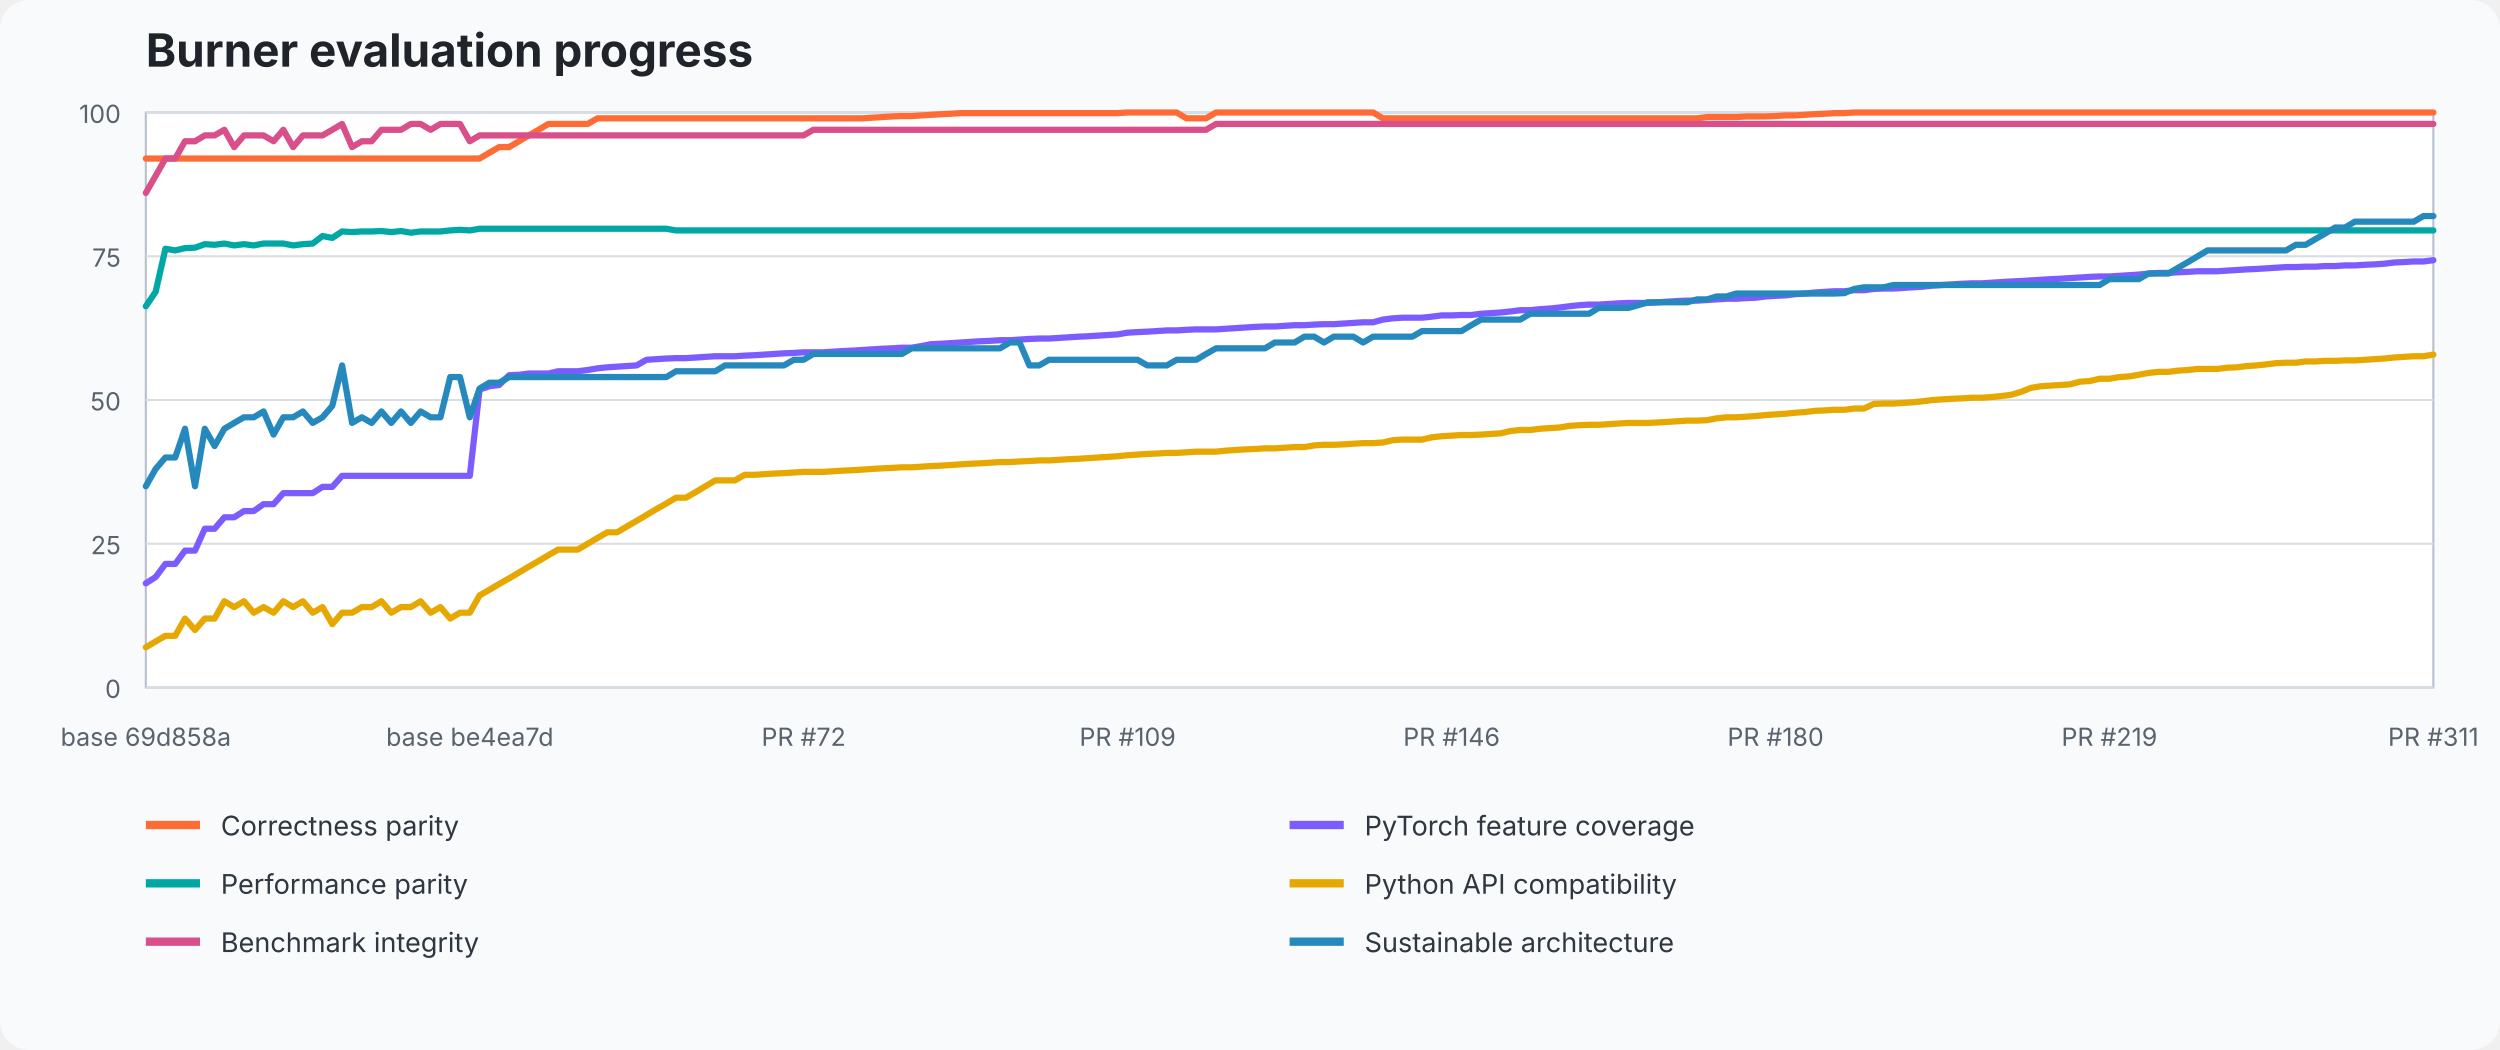
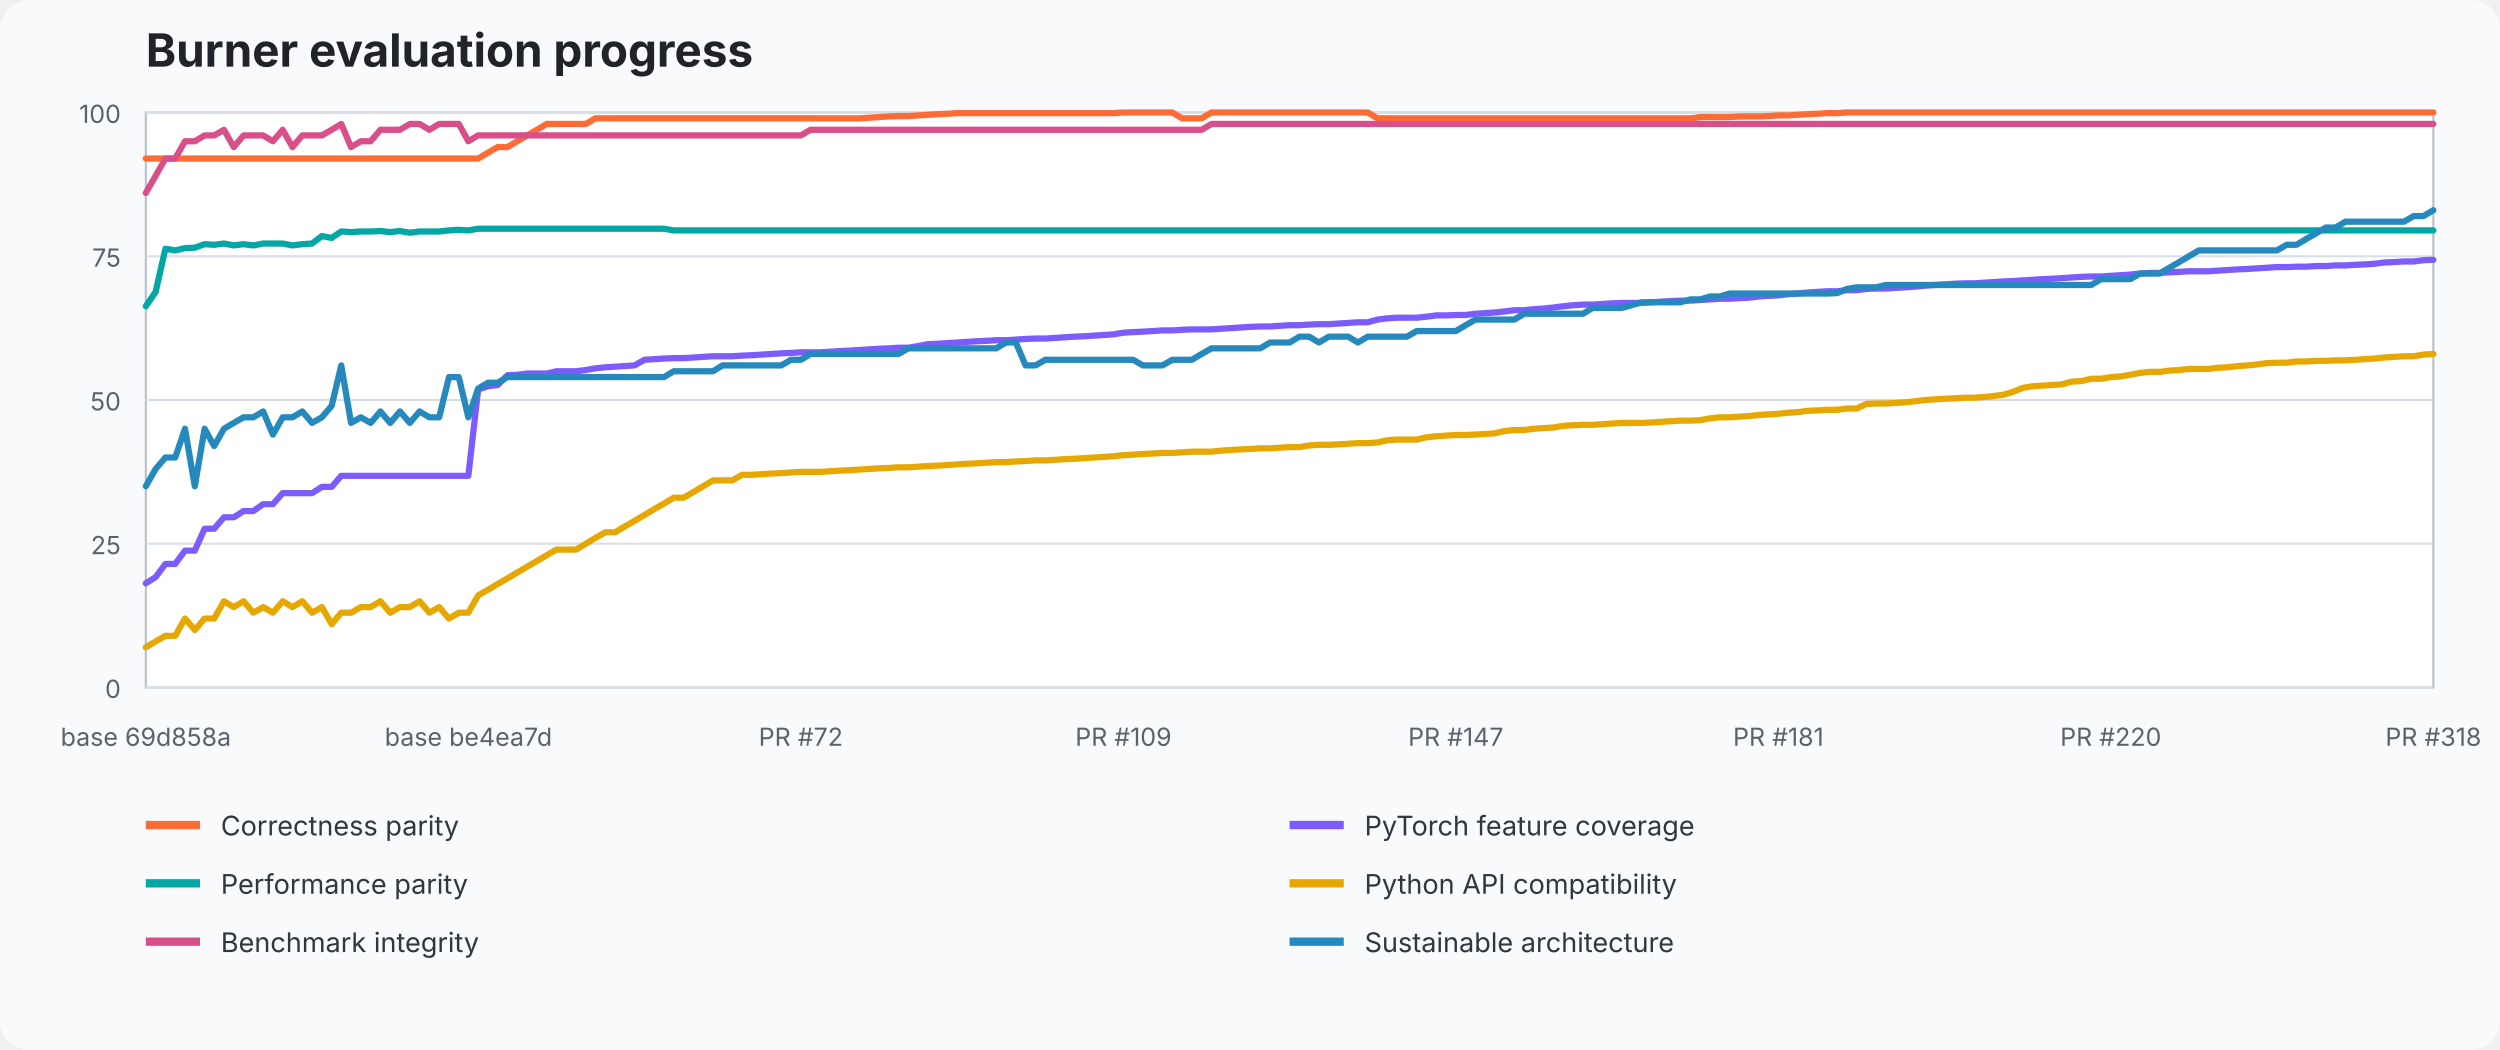
<svg xmlns="http://www.w3.org/2000/svg" width="1200" height="504" viewBox="0 0 1200 504" role="img" aria-labelledby="title desc">
  <style>text{font-family:ui-sans-serif,system-ui,-apple-system,BlinkMacSystemFont,"Segoe UI",sans-serif}.title{font-size:22px;font-weight:700;fill:#20242a}.axis{font-size:12px;fill:#59636e}.legend{font-size:13px;fill:#2f3740}.grid{stroke:#d8dee5;stroke-width:1}.plot{fill:#fff;stroke:#b7c0ca}</style>
  <rect width="100%" height="100%" fill="#f8fafc" rx="14" />
  <text x="70" y="32" class="title">Burner evaluation progress</text>
  <rect x="70" y="54" width="1098" height="276" class="plot" />
  <line x1="70" y1="330" x2="1168" y2="330" class="grid" />
  <text x="58" y="335" text-anchor="end" class="axis">0</text>
  <line x1="70" y1="261" x2="1168" y2="261" class="grid" />
  <text x="58" y="266" text-anchor="end" class="axis">25</text>
  <line x1="70" y1="192" x2="1168" y2="192" class="grid" />
  <text x="58" y="197" text-anchor="end" class="axis">50</text>
  <line x1="70" y1="123" x2="1168" y2="123" class="grid" />
  <text x="58" y="128" text-anchor="end" class="axis">75</text>
  <line x1="70" y1="54" x2="1168" y2="54" class="grid" />
  <text x="58" y="59" text-anchor="end" class="axis">100</text>
-   <polyline points="70.0,76.1 74.7,76.1 79.4,76.1 84.1,76.1 88.8,76.1 93.6,76.1 98.3,76.1 103.0,76.1 107.7,76.1 112.4,76.1 117.1,76.1 121.8,76.1 126.5,76.1 131.3,76.1 136.0,76.1 140.7,76.1 145.4,76.1 150.1,76.1 154.8,76.1 159.5,76.1 164.2,76.1 169.0,76.1 173.7,76.1 178.4,76.1 183.1,76.1 187.8,76.1 192.5,76.1 197.2,76.1 201.9,76.1 206.7,76.1 211.4,76.1 216.1,76.1 220.8,76.1 225.5,76.1 230.2,76.1 234.9,73.3 239.6,70.6 244.4,70.6 249.1,67.8 253.8,65.0 258.5,62.3 263.2,59.5 267.9,59.5 272.6,59.5 277.3,59.5 282.1,59.5 286.8,56.8 291.5,56.8 296.2,56.8 300.9,56.8 305.6,56.8 310.3,56.8 315.0,56.8 319.8,56.8 324.5,56.8 329.2,56.8 333.9,56.8 338.6,56.8 343.3,56.8 348.0,56.8 352.7,56.8 357.5,56.8 362.2,56.8 366.9,56.8 371.6,56.8 376.3,56.8 381.0,56.8 385.7,56.8 390.4,56.8 395.2,56.8 399.9,56.8 404.6,56.8 409.3,56.8 414.0,56.8 418.7,56.5 423.4,56.2 428.1,55.9 432.9,55.7 437.6,55.7 442.3,55.4 447.0,55.1 451.7,54.8 456.4,54.6 461.1,54.3 465.8,54.3 470.6,54.3 475.3,54.3 480.0,54.3 484.7,54.3 489.4,54.3 494.1,54.3 498.8,54.3 503.5,54.3 508.3,54.3 513.0,54.3 517.7,54.3 522.4,54.3 527.1,54.3 531.8,54.3 536.5,54.3 541.2,54.0 546.0,54.0 550.7,54.0 555.4,54.0 560.1,54.0 564.8,54.0 569.5,56.8 574.2,56.8 578.9,56.8 583.7,54.0 588.4,54.0 593.1,54.0 597.8,54.0 602.5,54.0 607.2,54.0 611.9,54.0 616.6,54.0 621.4,54.0 626.1,54.0 630.8,54.0 635.5,54.0 640.2,54.0 644.9,54.0 649.6,54.0 654.3,54.0 659.1,54.0 663.8,56.8 668.5,56.8 673.2,56.8 677.9,56.8 682.6,56.8 687.3,56.8 692.0,56.8 696.8,56.8 701.5,56.8 706.2,56.8 710.9,56.8 715.6,56.8 720.3,56.8 725.0,56.8 729.7,56.8 734.5,56.8 739.2,56.8 743.9,56.8 748.6,56.8 753.3,56.8 758.0,56.8 762.7,56.8 767.4,56.8 772.2,56.8 776.9,56.8 781.6,56.8 786.3,56.8 791.0,56.8 795.7,56.8 800.4,56.8 805.1,56.8 809.9,56.8 814.6,56.8 819.3,56.2 824.0,56.2 828.7,56.2 833.4,56.2 838.1,55.9 842.8,55.9 847.6,55.9 852.3,55.7 857.0,55.4 861.7,55.4 866.4,55.1 871.1,54.8 875.8,54.6 880.5,54.3 885.3,54.3 890.0,54.0 894.7,54.0 899.4,54.0 904.1,54.0 908.8,54.0 913.5,54.0 918.2,54.0 923.0,54.0 927.7,54.0 932.4,54.0 937.1,54.0 941.8,54.0 946.5,54.0 951.2,54.0 955.9,54.0 960.7,54.0 965.4,54.0 970.1,54.0 974.8,54.0 979.5,54.0 984.2,54.0 988.9,54.0 993.6,54.0 998.4,54.0 1003.1,54.0 1007.8,54.0 1012.5,54.0 1017.2,54.0 1021.9,54.0 1026.6,54.0 1031.3,54.0 1036.1,54.0 1040.8,54.0 1045.5,54.0 1050.2,54.0 1054.9,54.0 1059.6,54.0 1064.3,54.0 1069.0,54.0 1073.8,54.0 1078.5,54.0 1083.2,54.0 1087.9,54.0 1092.6,54.0 1097.3,54.0 1102.0,54.0 1106.7,54.0 1111.5,54.0 1116.2,54.0 1120.9,54.0 1125.6,54.0 1130.3,54.0 1135.0,54.0 1139.7,54.0 1144.4,54.0 1149.2,54.0 1153.9,54.0 1158.6,54.0 1163.3,54.0 1168.0,54.0" fill="none" stroke="#ff6b35" stroke-width="3" stroke-linejoin="round" stroke-linecap="round" />
-   <polyline points="70.0,280.0 74.7,277.0 79.4,270.7 84.1,270.7 88.8,264.3 93.6,264.3 98.3,253.8 103.0,253.8 107.7,248.3 112.4,248.3 117.1,245.3 121.8,245.3 126.5,242.0 131.3,242.0 136.0,236.7 140.7,236.7 145.4,236.7 150.1,236.7 154.8,233.7 159.5,233.7 164.2,228.4 169.0,228.4 173.7,228.4 178.4,228.4 183.1,228.4 187.8,228.4 192.5,228.4 197.2,228.4 201.9,228.4 206.7,228.4 211.4,228.4 216.1,228.4 220.8,228.4 225.5,228.4 230.2,187.0 234.9,185.4 239.6,184.8 244.4,180.1 249.1,179.9 253.8,179.3 258.5,179.3 263.2,179.3 267.9,178.2 272.6,178.2 277.3,178.2 282.1,177.6 286.8,176.8 291.5,176.3 296.2,176.0 300.9,175.7 305.6,175.4 310.3,172.7 315.0,172.4 319.8,172.1 324.5,171.9 329.2,171.9 333.9,171.6 338.6,171.3 343.3,171.0 348.0,171.0 352.7,171.0 357.5,170.7 362.2,170.5 366.9,170.2 371.6,169.9 376.3,169.6 381.0,169.4 385.7,169.1 390.4,169.1 395.2,169.1 399.9,168.8 404.6,168.5 409.3,168.3 414.0,168.0 418.7,167.7 423.4,167.4 428.1,167.2 432.9,166.9 437.6,166.9 442.3,166.1 447.0,165.2 451.7,165.0 456.4,164.7 461.1,164.4 465.8,164.1 470.6,163.8 475.3,163.6 480.0,163.3 484.7,163.3 489.4,163.0 494.1,162.7 498.8,162.5 503.5,162.5 508.3,162.2 513.0,161.9 517.7,161.6 522.4,161.4 527.1,161.1 531.8,160.8 536.5,160.5 541.2,159.7 546.0,159.4 550.7,159.2 555.4,158.9 560.1,158.6 564.8,158.6 569.5,158.3 574.2,158.1 578.9,158.1 583.7,158.1 588.4,157.8 593.1,157.5 597.8,157.2 602.5,156.9 607.2,156.7 611.9,156.7 616.6,156.4 621.4,156.1 626.1,156.1 630.8,155.8 635.5,155.6 640.2,155.6 644.9,155.3 649.6,155.0 654.3,154.7 659.1,154.7 663.8,153.4 668.5,152.8 673.2,152.5 677.9,152.5 682.6,152.5 687.3,152.0 692.0,151.4 696.8,151.4 701.5,151.2 706.2,151.2 710.9,150.6 715.6,150.3 720.3,150.0 725.0,149.5 729.7,148.9 734.5,148.9 739.2,148.4 743.9,148.1 748.6,147.6 753.3,147.0 758.0,146.5 762.7,146.2 767.4,146.2 772.2,145.9 776.9,145.6 781.6,145.4 786.3,145.4 791.0,145.4 795.7,145.1 800.4,144.8 805.1,144.5 809.9,144.3 814.6,144.3 819.3,144.0 824.0,143.7 828.7,143.4 833.4,143.4 838.1,143.1 842.8,142.9 847.6,142.3 852.3,142.0 857.0,141.8 861.7,141.2 866.4,140.9 871.1,140.4 875.8,140.1 880.5,139.8 885.3,139.8 890.0,139.3 894.7,139.3 899.4,138.7 904.1,138.5 908.8,138.5 913.5,138.2 918.2,137.9 923.0,137.6 927.7,137.1 932.4,136.8 937.1,136.5 941.8,136.2 946.5,136.0 951.2,136.0 955.9,135.7 960.7,135.4 965.4,135.1 970.1,134.9 974.8,134.6 979.5,134.3 984.2,134.0 988.9,133.8 993.6,133.5 998.4,133.2 1003.1,132.9 1007.8,132.7 1012.5,132.7 1017.2,132.4 1021.9,132.1 1026.6,131.8 1031.3,131.3 1036.1,131.0 1040.8,131.0 1045.5,130.7 1050.2,130.5 1054.9,130.2 1059.6,130.2 1064.3,130.2 1069.0,129.9 1073.8,129.6 1078.5,129.3 1083.2,129.1 1087.9,128.8 1092.6,128.5 1097.3,128.2 1102.0,128.2 1106.7,128.0 1111.5,128.0 1116.2,127.7 1120.9,127.7 1125.6,127.4 1130.3,127.4 1135.0,127.1 1139.7,126.9 1144.4,126.6 1149.2,126.0 1153.9,125.8 1158.6,125.5 1163.3,125.5 1168.0,124.9" fill="none" stroke="#7c5cff" stroke-width="3" stroke-linejoin="round" stroke-linecap="round" />
-   <polyline points="70.0,147.0 74.7,140.1 79.4,119.4 84.1,120.2 88.8,119.1 93.6,118.9 98.3,117.2 103.0,117.5 107.7,116.9 112.4,117.8 117.1,117.2 121.8,117.8 126.5,116.9 131.3,116.9 136.0,116.9 140.7,117.8 145.4,117.2 150.1,116.9 154.8,113.3 159.5,114.2 164.2,111.1 169.0,111.4 173.7,111.1 178.4,111.1 183.1,110.9 187.8,111.4 192.5,110.9 197.2,111.7 201.9,111.1 206.7,111.1 211.4,111.1 216.1,110.6 220.8,110.3 225.5,110.6 230.2,109.8 234.9,109.8 239.6,109.8 244.4,109.8 249.1,109.8 253.8,109.8 258.5,109.8 263.2,109.8 267.9,109.8 272.6,109.8 277.3,109.8 282.1,109.8 286.8,109.8 291.5,109.8 296.2,109.8 300.9,109.8 305.6,109.8 310.3,109.8 315.0,109.8 319.8,109.8 324.5,110.6 329.2,110.6 333.9,110.6 338.6,110.6 343.3,110.6 348.0,110.6 352.7,110.6 357.5,110.6 362.2,110.6 366.9,110.6 371.6,110.6 376.3,110.6 381.0,110.6 385.7,110.6 390.4,110.6 395.2,110.6 399.9,110.6 404.6,110.6 409.3,110.6 414.0,110.6 418.7,110.6 423.4,110.6 428.1,110.6 432.9,110.6 437.6,110.6 442.3,110.6 447.0,110.6 451.7,110.6 456.4,110.6 461.1,110.6 465.8,110.6 470.6,110.6 475.3,110.6 480.0,110.6 484.7,110.6 489.4,110.6 494.1,110.6 498.8,110.6 503.5,110.6 508.3,110.6 513.0,110.6 517.7,110.6 522.4,110.6 527.1,110.6 531.8,110.6 536.5,110.6 541.2,110.6 546.0,110.6 550.7,110.6 555.4,110.6 560.1,110.6 564.8,110.6 569.5,110.6 574.2,110.6 578.9,110.6 583.7,110.6 588.4,110.6 593.1,110.6 597.8,110.6 602.5,110.6 607.2,110.6 611.9,110.6 616.6,110.6 621.4,110.6 626.1,110.6 630.8,110.6 635.5,110.6 640.2,110.6 644.9,110.6 649.6,110.6 654.3,110.6 659.1,110.6 663.8,110.6 668.5,110.6 673.2,110.6 677.9,110.6 682.6,110.6 687.3,110.6 692.0,110.6 696.8,110.6 701.5,110.6 706.2,110.6 710.9,110.6 715.6,110.6 720.3,110.6 725.0,110.6 729.7,110.6 734.5,110.6 739.2,110.6 743.9,110.6 748.6,110.6 753.3,110.6 758.0,110.6 762.7,110.6 767.4,110.6 772.2,110.6 776.9,110.6 781.6,110.6 786.3,110.6 791.0,110.6 795.7,110.6 800.4,110.6 805.1,110.6 809.9,110.6 814.6,110.6 819.3,110.6 824.0,110.6 828.7,110.6 833.4,110.6 838.1,110.6 842.8,110.6 847.6,110.6 852.3,110.6 857.0,110.6 861.7,110.6 866.4,110.6 871.1,110.6 875.8,110.6 880.5,110.6 885.3,110.6 890.0,110.6 894.7,110.6 899.4,110.6 904.1,110.6 908.8,110.6 913.5,110.6 918.2,110.6 923.0,110.6 927.7,110.6 932.4,110.6 937.1,110.6 941.8,110.6 946.5,110.6 951.2,110.6 955.9,110.6 960.7,110.6 965.4,110.6 970.1,110.6 974.8,110.6 979.5,110.6 984.2,110.6 988.9,110.6 993.6,110.6 998.4,110.6 1003.1,110.6 1007.8,110.6 1012.5,110.6 1017.2,110.6 1021.9,110.6 1026.6,110.6 1031.3,110.6 1036.1,110.6 1040.8,110.6 1045.5,110.6 1050.2,110.6 1054.9,110.6 1059.6,110.6 1064.3,110.6 1069.0,110.6 1073.8,110.6 1078.5,110.6 1083.2,110.6 1087.9,110.6 1092.6,110.6 1097.3,110.6 1102.0,110.6 1106.7,110.6 1111.5,110.6 1116.2,110.6 1120.9,110.6 1125.6,110.6 1130.3,110.6 1135.0,110.6 1139.7,110.6 1144.4,110.6 1149.2,110.6 1153.9,110.6 1158.6,110.6 1163.3,110.6 1168.0,110.6" fill="none" stroke="#00a7a5" stroke-width="3" stroke-linejoin="round" stroke-linecap="round" />
-   <polyline points="70.0,310.7 74.7,307.9 79.4,305.2 84.1,305.2 88.8,296.9 93.6,302.4 98.3,296.9 103.0,296.9 107.7,288.6 112.4,291.4 117.1,288.6 121.8,294.1 126.5,291.4 131.3,294.1 136.0,288.6 140.7,291.4 145.4,288.6 150.1,294.1 154.8,291.4 159.5,299.6 164.2,294.1 169.0,294.1 173.7,291.4 178.4,291.4 183.1,288.6 187.8,294.1 192.5,291.4 197.2,291.4 201.9,288.6 206.7,294.1 211.4,291.4 216.1,296.9 220.8,294.1 225.5,294.1 230.2,285.8 234.9,283.1 239.6,280.3 244.4,277.6 249.1,274.8 253.8,272.0 258.5,269.3 263.2,266.5 267.9,263.8 272.6,263.8 277.3,263.8 282.1,261.0 286.8,258.2 291.5,255.5 296.2,255.5 300.9,252.7 305.6,250.0 310.3,247.2 315.0,244.4 319.8,241.7 324.5,238.9 329.2,238.9 333.9,236.2 338.6,233.4 343.3,230.6 348.0,230.6 352.7,230.6 357.5,227.9 362.2,227.9 366.9,227.6 371.6,227.3 376.3,227.1 381.0,226.8 385.7,226.5 390.4,226.5 395.2,226.5 399.9,226.2 404.6,225.9 409.3,225.7 414.0,225.4 418.7,225.1 423.4,224.8 428.1,224.6 432.9,224.3 437.6,224.3 442.3,224.0 447.0,223.7 451.7,223.5 456.4,223.2 461.1,222.9 465.8,222.6 470.6,222.4 475.3,222.1 480.0,221.8 484.7,221.8 489.4,221.5 494.1,221.3 498.8,221.0 503.5,221.0 508.3,220.7 513.0,220.4 517.7,220.2 522.4,219.9 527.1,219.6 531.8,219.3 536.5,219.0 541.2,218.5 546.0,218.2 550.7,217.9 555.4,217.7 560.1,217.4 564.8,217.4 569.5,217.1 574.2,216.8 578.9,216.8 583.7,216.8 588.4,216.3 593.1,216.0 597.8,215.7 602.5,215.5 607.2,215.2 611.9,215.2 616.6,214.9 621.4,214.6 626.1,214.6 630.8,213.8 635.5,213.5 640.2,213.5 644.9,213.3 649.6,213.0 654.3,212.7 659.1,212.7 663.8,212.4 668.5,211.3 673.2,211.0 677.9,211.0 682.6,211.0 687.3,209.9 692.0,209.4 696.8,209.1 701.5,208.8 706.2,208.8 710.9,208.6 715.6,208.3 720.3,208.0 725.0,206.9 729.7,206.4 734.5,206.4 739.2,205.8 743.9,205.5 748.6,205.2 753.3,204.4 758.0,204.1 762.7,203.9 767.4,203.9 772.2,203.6 776.9,203.3 781.6,203.0 786.3,203.0 791.0,203.0 795.7,202.8 800.4,202.5 805.1,202.2 809.9,201.9 814.6,201.9 819.3,201.7 824.0,200.8 828.7,200.3 833.4,200.3 838.1,200.0 842.8,199.7 847.6,199.2 852.3,198.9 857.0,198.6 861.7,198.1 866.4,197.8 871.1,197.2 875.8,197.0 880.5,196.7 885.3,196.7 890.0,196.1 894.7,196.1 899.4,193.9 904.1,193.7 908.8,193.7 913.5,193.4 918.2,193.1 923.0,192.6 927.7,192.0 932.4,191.7 937.1,191.4 941.8,191.2 946.5,190.9 951.2,190.9 955.9,190.6 960.7,190.1 965.4,189.5 970.1,188.1 974.8,186.2 979.5,185.4 984.2,185.1 988.9,184.8 993.6,184.5 998.4,183.2 1003.1,182.9 1007.8,181.8 1012.5,181.8 1017.2,181.0 1021.9,180.7 1026.6,179.9 1031.3,179.0 1036.1,178.5 1040.8,178.5 1045.5,177.9 1050.2,177.6 1054.9,177.1 1059.6,177.1 1064.3,177.1 1069.0,176.5 1073.8,176.3 1078.5,175.7 1083.2,175.4 1087.9,174.9 1092.6,174.3 1097.3,174.1 1102.0,174.1 1106.7,173.5 1111.5,173.5 1116.2,173.2 1120.9,173.2 1125.6,173.0 1130.3,173.0 1135.0,172.7 1139.7,172.4 1144.4,172.1 1149.2,171.6 1153.9,171.3 1158.6,171.0 1163.3,171.0 1168.0,170.2" fill="none" stroke="#e6a700" stroke-width="3" stroke-linejoin="round" stroke-linecap="round" />
-   <polyline points="70.0,92.6 74.7,84.4 79.4,76.1 84.1,76.1 88.8,67.8 93.6,67.8 98.3,65.0 103.0,65.0 107.7,62.3 112.4,70.6 117.1,65.0 121.8,65.0 126.5,65.0 131.3,67.8 136.0,62.3 140.7,70.6 145.4,65.0 150.1,65.0 154.8,65.0 159.5,62.3 164.2,59.5 169.0,70.6 173.7,67.8 178.4,67.8 183.1,62.3 187.8,62.3 192.5,62.3 197.2,59.5 201.9,59.5 206.7,62.3 211.4,59.5 216.1,59.5 220.8,59.5 225.5,67.8 230.2,65.0 234.9,65.0 239.6,65.0 244.4,65.0 249.1,65.0 253.8,65.0 258.5,65.0 263.2,65.0 267.9,65.0 272.6,65.0 277.3,65.0 282.1,65.0 286.8,65.0 291.5,65.0 296.2,65.0 300.9,65.0 305.6,65.0 310.3,65.0 315.0,65.0 319.8,65.0 324.5,65.0 329.2,65.0 333.9,65.0 338.6,65.0 343.3,65.0 348.0,65.0 352.7,65.0 357.5,65.0 362.2,65.0 366.9,65.0 371.6,65.0 376.3,65.0 381.0,65.0 385.7,65.0 390.4,62.3 395.2,62.3 399.9,62.3 404.6,62.3 409.3,62.3 414.0,62.3 418.7,62.3 423.4,62.3 428.1,62.3 432.9,62.3 437.6,62.3 442.3,62.3 447.0,62.3 451.7,62.3 456.4,62.3 461.1,62.3 465.8,62.3 470.6,62.3 475.3,62.3 480.0,62.3 484.7,62.3 489.4,62.3 494.1,62.3 498.8,62.3 503.5,62.3 508.3,62.3 513.0,62.3 517.7,62.3 522.4,62.3 527.1,62.3 531.8,62.3 536.5,62.3 541.2,62.3 546.0,62.3 550.7,62.3 555.4,62.3 560.1,62.3 564.8,62.3 569.5,62.3 574.2,62.3 578.9,62.3 583.7,59.5 588.4,59.5 593.1,59.5 597.8,59.5 602.5,59.5 607.2,59.5 611.9,59.5 616.6,59.5 621.4,59.5 626.1,59.5 630.8,59.5 635.5,59.5 640.2,59.5 644.9,59.5 649.6,59.5 654.3,59.5 659.1,59.5 663.8,59.5 668.5,59.5 673.2,59.5 677.9,59.5 682.6,59.5 687.3,59.5 692.0,59.5 696.8,59.5 701.5,59.5 706.2,59.5 710.9,59.5 715.6,59.5 720.3,59.5 725.0,59.5 729.7,59.5 734.5,59.5 739.2,59.5 743.9,59.5 748.6,59.5 753.3,59.5 758.0,59.5 762.7,59.5 767.4,59.5 772.2,59.5 776.9,59.5 781.6,59.5 786.3,59.5 791.0,59.5 795.7,59.5 800.4,59.5 805.1,59.5 809.9,59.5 814.6,59.5 819.3,59.5 824.0,59.5 828.7,59.5 833.4,59.5 838.1,59.5 842.8,59.5 847.6,59.5 852.3,59.5 857.0,59.5 861.7,59.5 866.4,59.5 871.1,59.5 875.8,59.5 880.5,59.5 885.3,59.5 890.0,59.5 894.7,59.5 899.4,59.5 904.1,59.5 908.8,59.5 913.5,59.5 918.2,59.5 923.0,59.5 927.7,59.5 932.4,59.5 937.1,59.5 941.8,59.5 946.5,59.5 951.2,59.5 955.9,59.5 960.7,59.5 965.4,59.5 970.1,59.5 974.8,59.5 979.5,59.5 984.2,59.5 988.9,59.5 993.6,59.5 998.4,59.5 1003.1,59.5 1007.8,59.5 1012.5,59.5 1017.2,59.5 1021.9,59.5 1026.6,59.5 1031.3,59.5 1036.1,59.5 1040.8,59.5 1045.5,59.5 1050.2,59.5 1054.9,59.5 1059.6,59.5 1064.3,59.5 1069.0,59.5 1073.8,59.5 1078.5,59.5 1083.2,59.5 1087.9,59.5 1092.6,59.5 1097.3,59.5 1102.0,59.5 1106.7,59.5 1111.5,59.5 1116.2,59.5 1120.9,59.5 1125.6,59.5 1130.3,59.5 1135.0,59.5 1139.7,59.5 1144.4,59.5 1149.2,59.5 1153.9,59.5 1158.6,59.5 1163.3,59.5 1168.0,59.5" fill="none" stroke="#d94f8a" stroke-width="3" stroke-linejoin="round" stroke-linecap="round" />
-   <polyline points="70.0,233.4 74.7,225.1 79.4,219.6 84.1,219.6 88.8,205.8 93.6,233.4 98.3,205.8 103.0,214.1 107.7,205.8 112.4,203.0 117.1,200.3 121.8,200.3 126.5,197.5 131.3,208.6 136.0,200.3 140.7,200.3 145.4,197.5 150.1,203.0 154.8,200.3 159.5,194.8 164.2,175.4 169.0,203.0 173.7,200.3 178.4,203.0 183.1,197.5 187.8,203.0 192.5,197.5 197.2,203.0 201.9,197.5 206.7,200.3 211.4,200.3 216.1,181.0 220.8,181.0 225.5,200.3 230.2,186.5 234.9,183.7 239.6,183.7 244.4,181.0 249.1,181.0 253.8,181.0 258.5,181.0 263.2,181.0 267.9,181.0 272.6,181.0 277.3,181.0 282.1,181.0 286.8,181.0 291.5,181.0 296.2,181.0 300.9,181.0 305.6,181.0 310.3,181.0 315.0,181.0 319.8,181.0 324.5,178.2 329.2,178.2 333.9,178.2 338.6,178.2 343.3,178.2 348.0,175.4 352.7,175.4 357.5,175.4 362.2,175.4 366.9,175.4 371.6,175.4 376.3,175.4 381.0,172.7 385.7,172.7 390.4,169.9 395.2,169.9 399.9,169.9 404.6,169.9 409.3,169.9 414.0,169.9 418.7,169.9 423.4,169.9 428.1,169.9 432.9,169.9 437.6,167.2 442.3,167.2 447.0,167.2 451.7,167.2 456.4,167.2 461.1,167.2 465.8,167.2 470.6,167.2 475.3,167.2 480.0,167.2 484.7,164.4 489.4,164.4 494.1,175.4 498.8,175.4 503.5,172.7 508.3,172.7 513.0,172.7 517.7,172.7 522.4,172.7 527.1,172.7 531.8,172.7 536.5,172.7 541.2,172.7 546.0,172.7 550.7,175.4 555.4,175.4 560.1,175.4 564.8,172.7 569.5,172.7 574.2,172.7 578.9,169.9 583.7,167.2 588.4,167.2 593.1,167.2 597.8,167.2 602.5,167.2 607.2,167.2 611.9,164.4 616.6,164.4 621.4,164.4 626.1,161.6 630.8,161.6 635.5,164.4 640.2,161.6 644.9,161.6 649.6,161.6 654.3,164.4 659.1,161.6 663.8,161.6 668.5,161.6 673.2,161.6 677.9,161.6 682.6,158.9 687.3,158.9 692.0,158.9 696.8,158.9 701.5,158.9 706.2,156.1 710.9,153.4 715.6,153.4 720.3,153.4 725.0,153.4 729.7,153.4 734.5,150.6 739.2,150.6 743.9,150.6 748.6,150.6 753.3,150.6 758.0,150.6 762.7,150.6 767.4,147.8 772.2,147.8 776.9,147.8 781.6,147.8 786.3,146.5 791.0,145.1 795.7,145.1 800.4,145.1 805.1,145.1 809.9,145.1 814.6,143.7 819.3,143.7 824.0,142.3 828.7,142.3 833.4,140.9 838.1,140.9 842.8,140.9 847.6,140.9 852.3,140.9 857.0,140.9 861.7,140.9 866.4,140.9 871.1,140.9 875.8,140.9 880.5,140.9 885.3,140.7 890.0,138.7 894.7,137.9 899.4,137.9 904.1,137.9 908.8,136.8 913.5,136.8 918.2,136.8 923.0,136.8 927.7,136.8 932.4,136.8 937.1,136.8 941.8,136.8 946.5,136.8 951.2,136.8 955.9,136.8 960.7,136.8 965.4,136.8 970.1,136.8 974.8,136.8 979.5,136.8 984.2,136.8 988.9,136.8 993.6,136.8 998.4,136.8 1003.1,136.8 1007.8,136.8 1012.5,134.0 1017.2,134.0 1021.9,134.0 1026.6,134.0 1031.3,131.3 1036.1,131.3 1040.8,131.3 1045.5,128.5 1050.2,125.8 1054.9,123.0 1059.6,120.2 1064.3,120.2 1069.0,120.2 1073.8,120.2 1078.5,120.2 1083.2,120.2 1087.9,120.2 1092.6,120.2 1097.3,120.2 1102.0,117.5 1106.7,117.5 1111.5,114.7 1116.2,112.0 1120.9,109.2 1125.6,109.2 1130.3,106.4 1135.0,106.4 1139.7,106.4 1144.4,106.4 1149.2,106.4 1153.9,106.4 1158.6,106.4 1163.3,103.7 1168.0,103.7" fill="none" stroke="#2589bd" stroke-width="3" stroke-linejoin="round" stroke-linecap="round" />
+   <polyline points="70.0,76.1 74.7,76.1 79.4,76.1 84.1,76.1 88.8,76.1 93.5,76.1 98.2,76.1 102.8,76.1 107.5,76.1 112.2,76.1 116.9,76.1 121.6,76.1 126.3,76.1 131.0,76.1 135.7,76.1 140.4,76.1 145.1,76.1 149.8,76.1 154.5,76.1 159.2,76.1 163.8,76.1 168.5,76.1 173.2,76.1 177.9,76.1 182.6,76.1 187.3,76.1 192.0,76.1 196.7,76.1 201.4,76.1 206.1,76.1 210.8,76.1 215.5,76.1 220.2,76.1 224.8,76.1 229.5,76.1 234.2,73.3 238.9,70.6 243.6,70.6 248.3,67.8 253.0,65.0 257.7,62.3 262.4,59.5 267.1,59.5 271.8,59.5 276.5,59.5 281.2,59.5 285.8,56.8 290.5,56.8 295.2,56.8 299.9,56.8 304.6,56.8 309.3,56.8 314.0,56.8 318.7,56.8 323.4,56.8 328.1,56.8 332.8,56.8 337.5,56.8 342.2,56.8 346.8,56.8 351.5,56.8 356.2,56.8 360.9,56.8 365.6,56.8 370.3,56.8 375.0,56.8 379.7,56.8 384.4,56.8 389.1,56.8 393.8,56.8 398.5,56.8 403.2,56.8 407.8,56.8 412.5,56.8 417.2,56.5 421.9,56.2 426.6,55.9 431.3,55.7 436.0,55.7 440.7,55.4 445.4,55.1 450.1,54.8 454.8,54.6 459.5,54.3 464.2,54.3 468.8,54.3 473.5,54.3 478.2,54.3 482.9,54.3 487.6,54.3 492.3,54.3 497.0,54.3 501.7,54.3 506.4,54.3 511.1,54.3 515.8,54.3 520.5,54.3 525.2,54.3 529.8,54.3 534.5,54.3 539.2,54.0 543.9,54.0 548.6,54.0 553.3,54.0 558.0,54.0 562.7,54.0 567.4,56.8 572.1,56.8 576.8,56.8 581.5,54.0 586.2,54.0 590.8,54.0 595.5,54.0 600.2,54.0 604.9,54.0 609.6,54.0 614.3,54.0 619.0,54.0 623.7,54.0 628.4,54.0 633.1,54.0 637.8,54.0 642.5,54.0 647.2,54.0 651.8,54.0 656.5,54.0 661.2,56.8 665.9,56.8 670.6,56.8 675.3,56.8 680.0,56.8 684.7,56.8 689.4,56.8 694.1,56.8 698.8,56.8 703.5,56.8 708.2,56.8 712.8,56.8 717.5,56.8 722.2,56.8 726.9,56.8 731.6,56.8 736.3,56.8 741.0,56.8 745.7,56.8 750.4,56.8 755.1,56.8 759.8,56.8 764.5,56.8 769.2,56.8 773.8,56.8 778.5,56.8 783.2,56.8 787.9,56.8 792.6,56.8 797.3,56.8 802.0,56.8 806.7,56.8 811.4,56.8 816.1,56.2 820.8,56.2 825.5,56.2 830.2,56.2 834.8,55.9 839.5,55.9 844.2,55.9 848.9,55.7 853.6,55.4 858.3,55.4 863.0,55.1 867.7,54.8 872.4,54.6 877.1,54.3 881.8,54.3 886.5,54.0 891.2,54.0 895.8,54.0 900.5,54.0 905.2,54.0 909.9,54.0 914.6,54.0 919.3,54.0 924.0,54.0 928.7,54.0 933.4,54.0 938.1,54.0 942.8,54.0 947.5,54.0 952.2,54.0 956.8,54.0 961.5,54.0 966.2,54.0 970.9,54.0 975.6,54.0 980.3,54.0 985.0,54.0 989.7,54.0 994.4,54.0 999.1,54.0 1003.8,54.0 1008.5,54.0 1013.2,54.0 1017.8,54.0 1022.5,54.0 1027.2,54.0 1031.9,54.0 1036.6,54.0 1041.3,54.0 1046.0,54.0 1050.7,54.0 1055.4,54.0 1060.1,54.0 1064.8,54.0 1069.5,54.0 1074.2,54.0 1078.8,54.0 1083.5,54.0 1088.2,54.0 1092.9,54.0 1097.6,54.0 1102.3,54.0 1107.0,54.0 1111.7,54.0 1116.4,54.0 1121.1,54.0 1125.8,54.0 1130.5,54.0 1135.2,54.0 1139.8,54.0 1144.5,54.0 1149.2,54.0 1153.9,54.0 1158.6,54.0 1163.3,54.0 1168.0,54.0" fill="none" stroke="#ff6b35" stroke-width="3" stroke-linejoin="round" stroke-linecap="round" />
+   <polyline points="70.0,280.0 74.7,277.0 79.4,270.7 84.1,270.7 88.8,264.3 93.5,264.3 98.2,253.8 102.8,253.8 107.5,248.3 112.2,248.3 116.9,245.3 121.6,245.3 126.3,242.0 131.0,242.0 135.7,236.7 140.4,236.7 145.1,236.7 149.8,236.7 154.5,233.7 159.2,233.7 163.8,228.4 168.5,228.4 173.2,228.4 177.9,228.4 182.6,228.4 187.3,228.4 192.0,228.4 196.7,228.4 201.4,228.4 206.1,228.4 210.8,228.4 215.5,228.4 220.2,228.4 224.8,228.4 229.5,187.0 234.2,185.4 238.9,184.8 243.6,180.1 248.3,179.9 253.0,179.3 257.7,179.3 262.4,179.3 267.1,178.2 271.8,178.2 276.5,178.2 281.2,177.6 285.8,176.8 290.5,176.3 295.2,176.0 299.9,175.7 304.6,175.4 309.3,172.7 314.0,172.4 318.7,172.1 323.4,171.9 328.1,171.9 332.8,171.6 337.5,171.3 342.2,171.0 346.8,171.0 351.5,171.0 356.2,170.7 360.9,170.5 365.6,170.2 370.3,169.9 375.0,169.6 379.7,169.4 384.4,169.1 389.1,169.1 393.8,169.1 398.5,168.8 403.2,168.5 407.8,168.3 412.5,168.0 417.2,167.7 421.9,167.4 426.6,167.2 431.3,166.9 436.0,166.9 440.7,166.1 445.4,165.2 450.1,165.0 454.8,164.7 459.5,164.4 464.2,164.1 468.8,163.8 473.5,163.6 478.2,163.3 482.9,163.3 487.6,163.0 492.3,162.7 497.0,162.5 501.7,162.5 506.4,162.2 511.1,161.9 515.8,161.6 520.5,161.4 525.2,161.1 529.8,160.8 534.5,160.5 539.2,159.7 543.9,159.4 548.6,159.2 553.3,158.9 558.0,158.6 562.7,158.6 567.4,158.3 572.1,158.1 576.8,158.1 581.5,158.1 586.2,157.8 590.8,157.5 595.5,157.2 600.2,156.9 604.9,156.7 609.6,156.7 614.3,156.4 619.0,156.1 623.7,156.1 628.4,155.8 633.1,155.6 637.8,155.6 642.5,155.3 647.2,155.0 651.8,154.7 656.5,154.7 661.2,153.4 665.9,152.8 670.6,152.5 675.3,152.5 680.0,152.5 684.7,152.0 689.4,151.4 694.1,151.4 698.8,151.2 703.5,151.2 708.2,150.6 712.8,150.3 717.5,150.0 722.2,149.5 726.9,148.9 731.6,148.9 736.3,148.4 741.0,148.1 745.7,147.6 750.4,147.0 755.1,146.5 759.8,146.2 764.5,146.2 769.2,145.9 773.8,145.6 778.5,145.4 783.2,145.4 787.9,145.4 792.6,145.1 797.3,144.8 802.0,144.5 806.7,144.3 811.4,144.3 816.1,144.0 820.8,143.7 825.5,143.4 830.2,143.4 834.8,143.1 839.5,142.9 844.2,142.3 848.9,142.0 853.6,141.8 858.3,141.2 863.0,140.9 867.7,140.4 872.4,140.1 877.1,139.8 881.8,139.8 886.5,139.3 891.2,139.3 895.8,138.7 900.5,138.5 905.2,138.5 909.9,138.2 914.6,137.9 919.3,137.6 924.0,137.1 928.7,136.8 933.4,136.5 938.1,136.2 942.8,136.0 947.5,136.0 952.2,135.7 956.8,135.4 961.5,135.1 966.2,134.9 970.9,134.6 975.6,134.3 980.3,134.0 985.0,133.8 989.7,133.5 994.4,133.2 999.1,132.9 1003.8,132.7 1008.5,132.7 1013.2,132.4 1017.8,132.1 1022.5,131.8 1027.2,131.3 1031.9,131.0 1036.6,131.0 1041.3,130.7 1046.0,130.5 1050.7,130.2 1055.4,130.2 1060.1,130.2 1064.8,129.9 1069.5,129.6 1074.2,129.3 1078.8,129.1 1083.5,128.8 1088.2,128.5 1092.9,128.2 1097.6,128.2 1102.3,128.0 1107.0,128.0 1111.7,127.7 1116.4,127.7 1121.1,127.4 1125.8,127.4 1130.5,127.1 1135.2,126.9 1139.8,126.6 1144.5,126.0 1149.2,125.8 1153.9,125.5 1158.6,125.5 1163.3,124.9 1168.0,124.7" fill="none" stroke="#7c5cff" stroke-width="3" stroke-linejoin="round" stroke-linecap="round" />
+   <polyline points="70.0,147.0 74.7,140.1 79.4,119.4 84.1,120.2 88.8,119.1 93.5,118.9 98.2,117.2 102.8,117.5 107.5,116.9 112.2,117.8 116.9,117.2 121.6,117.8 126.3,116.9 131.0,116.9 135.7,116.9 140.4,117.8 145.1,117.2 149.8,116.9 154.5,113.3 159.2,114.2 163.8,111.1 168.5,111.4 173.2,111.1 177.9,111.1 182.6,110.9 187.3,111.4 192.0,110.9 196.7,111.7 201.4,111.1 206.1,111.1 210.8,111.1 215.5,110.6 220.2,110.3 224.8,110.6 229.5,109.8 234.2,109.8 238.9,109.8 243.6,109.8 248.3,109.8 253.0,109.8 257.7,109.8 262.4,109.8 267.1,109.8 271.8,109.8 276.5,109.8 281.2,109.8 285.8,109.8 290.5,109.8 295.2,109.8 299.9,109.8 304.6,109.8 309.3,109.8 314.0,109.8 318.7,109.8 323.4,110.6 328.1,110.6 332.8,110.6 337.5,110.6 342.2,110.6 346.8,110.6 351.5,110.6 356.2,110.6 360.9,110.6 365.6,110.6 370.3,110.6 375.0,110.6 379.7,110.6 384.4,110.6 389.1,110.6 393.8,110.6 398.5,110.6 403.2,110.6 407.8,110.6 412.5,110.6 417.2,110.6 421.9,110.6 426.6,110.6 431.3,110.6 436.0,110.6 440.7,110.6 445.4,110.6 450.1,110.6 454.8,110.6 459.5,110.6 464.2,110.6 468.8,110.6 473.5,110.6 478.2,110.6 482.9,110.6 487.6,110.6 492.3,110.6 497.0,110.6 501.7,110.6 506.4,110.6 511.1,110.6 515.8,110.6 520.5,110.6 525.2,110.6 529.8,110.6 534.5,110.6 539.2,110.6 543.9,110.6 548.6,110.6 553.3,110.6 558.0,110.6 562.7,110.6 567.4,110.6 572.1,110.6 576.8,110.6 581.5,110.6 586.2,110.6 590.8,110.6 595.5,110.6 600.2,110.6 604.9,110.6 609.6,110.6 614.3,110.6 619.0,110.6 623.7,110.6 628.4,110.6 633.1,110.6 637.8,110.6 642.5,110.6 647.2,110.6 651.8,110.6 656.5,110.6 661.2,110.6 665.9,110.6 670.6,110.6 675.3,110.6 680.0,110.6 684.7,110.6 689.4,110.6 694.1,110.6 698.8,110.6 703.5,110.6 708.2,110.6 712.8,110.6 717.5,110.6 722.2,110.6 726.9,110.6 731.6,110.6 736.3,110.6 741.0,110.6 745.7,110.6 750.4,110.6 755.1,110.6 759.8,110.6 764.5,110.6 769.2,110.6 773.8,110.6 778.5,110.6 783.2,110.6 787.9,110.6 792.6,110.6 797.3,110.6 802.0,110.6 806.7,110.6 811.4,110.6 816.1,110.6 820.8,110.6 825.5,110.6 830.2,110.6 834.8,110.6 839.5,110.6 844.2,110.6 848.9,110.6 853.6,110.6 858.3,110.6 863.0,110.6 867.7,110.6 872.4,110.6 877.1,110.6 881.8,110.6 886.5,110.6 891.2,110.6 895.8,110.6 900.5,110.6 905.2,110.6 909.9,110.6 914.6,110.6 919.3,110.6 924.0,110.6 928.7,110.6 933.4,110.6 938.1,110.6 942.8,110.6 947.5,110.6 952.2,110.6 956.8,110.6 961.5,110.6 966.2,110.6 970.9,110.6 975.6,110.6 980.3,110.6 985.0,110.6 989.7,110.6 994.4,110.6 999.1,110.6 1003.8,110.6 1008.5,110.6 1013.2,110.6 1017.8,110.6 1022.5,110.6 1027.2,110.6 1031.9,110.6 1036.6,110.6 1041.3,110.6 1046.0,110.6 1050.7,110.6 1055.4,110.6 1060.1,110.6 1064.8,110.6 1069.5,110.6 1074.2,110.6 1078.8,110.6 1083.5,110.6 1088.2,110.6 1092.9,110.6 1097.6,110.6 1102.3,110.6 1107.0,110.6 1111.7,110.6 1116.4,110.6 1121.1,110.6 1125.8,110.6 1130.5,110.6 1135.2,110.6 1139.8,110.6 1144.5,110.6 1149.2,110.6 1153.9,110.6 1158.6,110.6 1163.3,110.6 1168.0,110.6" fill="none" stroke="#00a7a5" stroke-width="3" stroke-linejoin="round" stroke-linecap="round" />
+   <polyline points="70.0,310.7 74.7,307.9 79.4,305.2 84.1,305.2 88.8,296.9 93.5,302.4 98.2,296.9 102.8,296.9 107.5,288.6 112.2,291.4 116.9,288.6 121.6,294.1 126.3,291.4 131.0,294.1 135.7,288.6 140.4,291.4 145.1,288.6 149.8,294.1 154.5,291.4 159.2,299.6 163.8,294.1 168.5,294.1 173.2,291.4 177.9,291.4 182.6,288.6 187.3,294.1 192.0,291.4 196.7,291.4 201.4,288.6 206.1,294.1 210.8,291.4 215.5,296.9 220.2,294.1 224.8,294.1 229.5,285.8 234.2,283.1 238.9,280.3 243.6,277.6 248.3,274.8 253.0,272.0 257.7,269.3 262.4,266.5 267.1,263.8 271.8,263.8 276.5,263.8 281.2,261.0 285.8,258.2 290.5,255.5 295.2,255.5 299.9,252.7 304.6,250.0 309.3,247.2 314.0,244.4 318.7,241.7 323.4,238.9 328.1,238.9 332.8,236.2 337.5,233.4 342.2,230.6 346.8,230.6 351.5,230.6 356.2,227.9 360.9,227.9 365.6,227.6 370.3,227.3 375.0,227.1 379.7,226.8 384.4,226.5 389.1,226.5 393.8,226.5 398.5,226.2 403.2,225.9 407.8,225.7 412.5,225.4 417.2,225.1 421.9,224.8 426.6,224.6 431.3,224.3 436.0,224.3 440.7,224.0 445.4,223.7 450.1,223.5 454.8,223.2 459.5,222.9 464.2,222.6 468.8,222.4 473.5,222.1 478.2,221.8 482.9,221.8 487.6,221.5 492.3,221.3 497.0,221.0 501.7,221.0 506.4,220.7 511.1,220.4 515.8,220.2 520.5,219.9 525.2,219.6 529.8,219.3 534.5,219.0 539.2,218.5 543.9,218.2 548.6,217.9 553.3,217.7 558.0,217.4 562.7,217.4 567.4,217.1 572.1,216.8 576.8,216.8 581.5,216.8 586.2,216.3 590.8,216.0 595.5,215.7 600.2,215.5 604.9,215.2 609.6,215.2 614.3,214.9 619.0,214.6 623.7,214.6 628.4,213.8 633.1,213.5 637.8,213.5 642.5,213.3 647.2,213.0 651.8,212.7 656.5,212.7 661.2,212.4 665.9,211.3 670.6,211.0 675.3,211.0 680.0,211.0 684.7,209.9 689.4,209.4 694.1,209.1 698.8,208.8 703.5,208.8 708.2,208.6 712.8,208.3 717.5,208.0 722.2,206.9 726.9,206.4 731.6,206.4 736.3,205.8 741.0,205.5 745.7,205.2 750.4,204.4 755.1,204.1 759.8,203.9 764.5,203.9 769.2,203.6 773.8,203.3 778.5,203.0 783.2,203.0 787.9,203.0 792.6,202.8 797.3,202.5 802.0,202.2 806.7,201.9 811.4,201.9 816.1,201.7 820.8,200.8 825.5,200.3 830.2,200.3 834.8,200.0 839.5,199.7 844.2,199.2 848.9,198.9 853.6,198.6 858.3,198.1 863.0,197.8 867.7,197.2 872.4,197.0 877.1,196.7 881.8,196.7 886.5,196.1 891.2,196.1 895.8,193.9 900.5,193.7 905.2,193.7 909.9,193.4 914.6,193.1 919.3,192.6 924.0,192.0 928.7,191.7 933.4,191.4 938.1,191.2 942.8,190.9 947.5,190.9 952.2,190.6 956.8,190.1 961.5,189.5 966.2,188.1 970.9,186.2 975.6,185.4 980.3,185.1 985.0,184.8 989.7,184.5 994.4,183.2 999.1,182.9 1003.8,181.8 1008.5,181.8 1013.2,181.0 1017.8,180.7 1022.5,179.9 1027.2,179.0 1031.9,178.5 1036.6,178.5 1041.3,177.9 1046.0,177.6 1050.7,177.1 1055.4,177.1 1060.1,177.1 1064.8,176.5 1069.5,176.3 1074.2,175.7 1078.8,175.4 1083.5,174.9 1088.2,174.3 1092.9,174.1 1097.6,174.1 1102.3,173.5 1107.0,173.5 1111.7,173.2 1116.4,173.2 1121.1,173.0 1125.8,173.0 1130.5,172.7 1135.2,172.4 1139.8,172.1 1144.5,171.6 1149.2,171.3 1153.9,171.0 1158.6,171.0 1163.3,170.2 1168.0,169.9" fill="none" stroke="#e6a700" stroke-width="3" stroke-linejoin="round" stroke-linecap="round" />
+   <polyline points="70.0,92.6 74.7,84.4 79.4,76.1 84.1,76.1 88.8,67.8 93.5,67.8 98.2,65.0 102.8,65.0 107.5,62.3 112.2,70.6 116.9,65.0 121.6,65.0 126.3,65.0 131.0,67.8 135.7,62.3 140.4,70.6 145.1,65.0 149.8,65.0 154.5,65.0 159.2,62.3 163.8,59.5 168.5,70.6 173.2,67.8 177.9,67.8 182.6,62.3 187.3,62.3 192.0,62.3 196.7,59.5 201.4,59.5 206.1,62.3 210.8,59.5 215.5,59.5 220.2,59.5 224.8,67.8 229.5,65.0 234.2,65.0 238.9,65.0 243.6,65.0 248.3,65.0 253.0,65.0 257.7,65.0 262.4,65.0 267.1,65.0 271.8,65.0 276.5,65.0 281.2,65.0 285.8,65.0 290.5,65.0 295.2,65.0 299.9,65.0 304.6,65.0 309.3,65.0 314.0,65.0 318.7,65.0 323.4,65.0 328.1,65.0 332.8,65.0 337.5,65.0 342.2,65.0 346.8,65.0 351.5,65.0 356.2,65.0 360.9,65.0 365.6,65.0 370.3,65.0 375.0,65.0 379.7,65.0 384.4,65.0 389.1,62.3 393.8,62.3 398.5,62.3 403.2,62.3 407.8,62.3 412.5,62.3 417.2,62.3 421.9,62.3 426.6,62.3 431.3,62.3 436.0,62.3 440.7,62.3 445.4,62.3 450.1,62.3 454.8,62.3 459.5,62.3 464.2,62.3 468.8,62.3 473.5,62.3 478.2,62.3 482.9,62.3 487.6,62.3 492.3,62.3 497.0,62.3 501.7,62.3 506.4,62.3 511.1,62.3 515.8,62.3 520.5,62.3 525.2,62.3 529.8,62.3 534.5,62.3 539.2,62.3 543.9,62.3 548.6,62.3 553.3,62.3 558.0,62.3 562.7,62.3 567.4,62.3 572.1,62.3 576.8,62.3 581.5,59.5 586.2,59.5 590.8,59.5 595.5,59.5 600.2,59.5 604.9,59.5 609.6,59.5 614.3,59.5 619.0,59.5 623.7,59.5 628.4,59.5 633.1,59.5 637.8,59.5 642.5,59.5 647.2,59.5 651.8,59.5 656.5,59.5 661.2,59.5 665.9,59.5 670.6,59.5 675.3,59.5 680.0,59.5 684.7,59.5 689.4,59.5 694.1,59.5 698.8,59.5 703.5,59.5 708.2,59.5 712.8,59.5 717.5,59.5 722.2,59.5 726.9,59.5 731.6,59.5 736.3,59.5 741.0,59.5 745.7,59.5 750.4,59.5 755.1,59.5 759.8,59.5 764.5,59.5 769.2,59.5 773.8,59.5 778.5,59.5 783.2,59.5 787.9,59.5 792.6,59.5 797.3,59.5 802.0,59.5 806.7,59.5 811.4,59.5 816.1,59.5 820.8,59.5 825.5,59.5 830.2,59.5 834.8,59.5 839.5,59.5 844.2,59.5 848.9,59.5 853.6,59.5 858.3,59.5 863.0,59.5 867.7,59.5 872.4,59.5 877.1,59.5 881.8,59.5 886.5,59.5 891.2,59.5 895.8,59.5 900.5,59.5 905.2,59.5 909.9,59.5 914.6,59.5 919.3,59.5 924.0,59.5 928.7,59.5 933.4,59.5 938.1,59.5 942.8,59.5 947.5,59.5 952.2,59.5 956.8,59.5 961.5,59.5 966.2,59.5 970.9,59.5 975.6,59.5 980.3,59.5 985.0,59.5 989.7,59.5 994.4,59.5 999.1,59.5 1003.8,59.5 1008.5,59.5 1013.2,59.5 1017.8,59.5 1022.5,59.5 1027.2,59.5 1031.9,59.5 1036.6,59.5 1041.3,59.5 1046.0,59.5 1050.7,59.5 1055.4,59.5 1060.1,59.5 1064.8,59.5 1069.5,59.5 1074.2,59.5 1078.8,59.5 1083.5,59.5 1088.2,59.5 1092.9,59.5 1097.6,59.5 1102.3,59.5 1107.0,59.5 1111.7,59.5 1116.4,59.5 1121.1,59.5 1125.8,59.5 1130.5,59.5 1135.2,59.5 1139.8,59.5 1144.5,59.5 1149.2,59.5 1153.9,59.5 1158.6,59.5 1163.3,59.5 1168.0,59.5" fill="none" stroke="#d94f8a" stroke-width="3" stroke-linejoin="round" stroke-linecap="round" />
+   <polyline points="70.0,233.4 74.7,225.1 79.4,219.6 84.1,219.6 88.8,205.8 93.5,233.4 98.2,205.8 102.8,214.1 107.5,205.8 112.2,203.0 116.9,200.3 121.6,200.3 126.3,197.5 131.0,208.6 135.7,200.3 140.4,200.3 145.1,197.5 149.8,203.0 154.5,200.3 159.2,194.8 163.8,175.4 168.5,203.0 173.2,200.3 177.9,203.0 182.6,197.5 187.3,203.0 192.0,197.5 196.7,203.0 201.4,197.5 206.1,200.3 210.8,200.3 215.5,181.0 220.2,181.0 224.8,200.3 229.5,186.5 234.2,183.7 238.9,183.7 243.6,181.0 248.3,181.0 253.0,181.0 257.7,181.0 262.4,181.0 267.1,181.0 271.8,181.0 276.5,181.0 281.2,181.0 285.8,181.0 290.5,181.0 295.2,181.0 299.9,181.0 304.6,181.0 309.3,181.0 314.0,181.0 318.7,181.0 323.4,178.2 328.1,178.2 332.8,178.2 337.5,178.2 342.2,178.2 346.8,175.4 351.5,175.4 356.2,175.4 360.9,175.4 365.6,175.4 370.3,175.4 375.0,175.4 379.7,172.7 384.4,172.7 389.1,169.9 393.8,169.9 398.5,169.9 403.2,169.9 407.8,169.9 412.5,169.9 417.2,169.9 421.9,169.9 426.6,169.9 431.3,169.9 436.0,167.2 440.7,167.2 445.4,167.2 450.1,167.2 454.8,167.2 459.5,167.2 464.2,167.2 468.8,167.2 473.5,167.2 478.2,167.2 482.9,164.4 487.6,164.4 492.3,175.4 497.0,175.4 501.7,172.7 506.4,172.7 511.1,172.7 515.8,172.7 520.5,172.7 525.2,172.7 529.8,172.7 534.5,172.7 539.2,172.7 543.9,172.7 548.6,175.4 553.3,175.4 558.0,175.4 562.7,172.7 567.4,172.7 572.1,172.7 576.8,169.9 581.5,167.2 586.2,167.2 590.8,167.2 595.5,167.2 600.2,167.2 604.9,167.2 609.6,164.4 614.3,164.4 619.0,164.4 623.7,161.6 628.4,161.6 633.1,164.4 637.8,161.6 642.5,161.6 647.2,161.6 651.8,164.4 656.5,161.6 661.2,161.6 665.9,161.6 670.6,161.6 675.3,161.6 680.0,158.9 684.7,158.9 689.4,158.9 694.1,158.9 698.8,158.9 703.5,156.1 708.2,153.4 712.8,153.4 717.5,153.4 722.2,153.4 726.9,153.4 731.6,150.6 736.3,150.6 741.0,150.6 745.7,150.6 750.4,150.6 755.1,150.6 759.8,150.6 764.5,147.8 769.2,147.8 773.8,147.8 778.5,147.8 783.2,146.5 787.9,145.1 792.6,145.1 797.3,145.1 802.0,145.1 806.7,145.1 811.4,143.7 816.1,143.7 820.8,142.3 825.5,142.3 830.2,140.9 834.8,140.9 839.5,140.9 844.2,140.9 848.9,140.9 853.6,140.9 858.3,140.9 863.0,140.9 867.7,140.9 872.4,140.9 877.1,140.9 881.8,140.7 886.5,138.7 891.2,137.9 895.8,137.9 900.5,137.9 905.2,136.8 909.9,136.8 914.6,136.8 919.3,136.8 924.0,136.8 928.7,136.8 933.4,136.8 938.1,136.8 942.8,136.8 947.5,136.8 952.2,136.8 956.8,136.8 961.5,136.8 966.2,136.8 970.9,136.8 975.6,136.8 980.3,136.8 985.0,136.8 989.7,136.8 994.4,136.8 999.1,136.8 1003.8,136.8 1008.5,134.0 1013.2,134.0 1017.8,134.0 1022.5,134.0 1027.2,131.3 1031.9,131.3 1036.6,131.3 1041.3,128.5 1046.0,125.8 1050.7,123.0 1055.4,120.2 1060.1,120.2 1064.8,120.2 1069.5,120.2 1074.2,120.2 1078.8,120.2 1083.5,120.2 1088.2,120.2 1092.9,120.2 1097.6,117.5 1102.3,117.5 1107.0,114.7 1111.7,112.0 1116.4,109.2 1121.1,109.2 1125.8,106.4 1130.5,106.4 1135.2,106.4 1139.8,106.4 1144.5,106.4 1149.2,106.4 1153.9,106.4 1158.6,103.7 1163.3,103.7 1168.0,100.9" fill="none" stroke="#2589bd" stroke-width="3" stroke-linejoin="round" stroke-linecap="round" />
  <text x="70" y="358" text-anchor="middle" class="axis">base 69d858a</text>
-   <text x="225.511" y="358" text-anchor="middle" class="axis">base be4ea7d</text>
-   <text x="385.734" y="358" text-anchor="middle" class="axis">PR #72</text>
-   <text x="541.245" y="358" text-anchor="middle" class="axis">PR #109</text>
-   <text x="696.755" y="358" text-anchor="middle" class="axis">PR #146</text>
-   <text x="852.266" y="358" text-anchor="middle" class="axis">PR #180</text>
-   <text x="1012.489" y="358" text-anchor="middle" class="axis">PR #219</text>
-   <text x="1168" y="358" text-anchor="middle" class="axis">PR #311</text>
+   <text x="224.846" y="358" text-anchor="middle" class="axis">base be4ea7d</text>
+   <text x="384.385" y="358" text-anchor="middle" class="axis">PR #72</text>
+   <text x="539.231" y="358" text-anchor="middle" class="axis">PR #109</text>
+   <text x="698.769" y="358" text-anchor="middle" class="axis">PR #147</text>
+   <text x="853.615" y="358" text-anchor="middle" class="axis">PR #181</text>
+   <text x="1013.154" y="358" text-anchor="middle" class="axis">PR #220</text>
+   <text x="1168" y="358" text-anchor="middle" class="axis">PR #318</text>
  <line x1="70" y1="396" x2="96" y2="396" stroke="#ff6b35" stroke-width="4" />
  <text x="106" y="401" class="legend">Correctness parity</text>
  <line x1="619" y1="396" x2="645" y2="396" stroke="#7c5cff" stroke-width="4" />
  <text x="655" y="401" class="legend">PyTorch feature coverage</text>
  <line x1="70" y1="424" x2="96" y2="424" stroke="#00a7a5" stroke-width="4" />
  <text x="106" y="429" class="legend">Performance parity</text>
  <line x1="619" y1="424" x2="645" y2="424" stroke="#e6a700" stroke-width="4" />
  <text x="655" y="429" class="legend">Python API compatibility</text>
  <line x1="70" y1="452" x2="96" y2="452" stroke="#d94f8a" stroke-width="4" />
  <text x="106" y="457" class="legend">Benchmark integrity</text>
  <line x1="619" y1="452" x2="645" y2="452" stroke="#2589bd" stroke-width="4" />
  <text x="655" y="457" class="legend">Sustainable architecture</text>
</svg>
